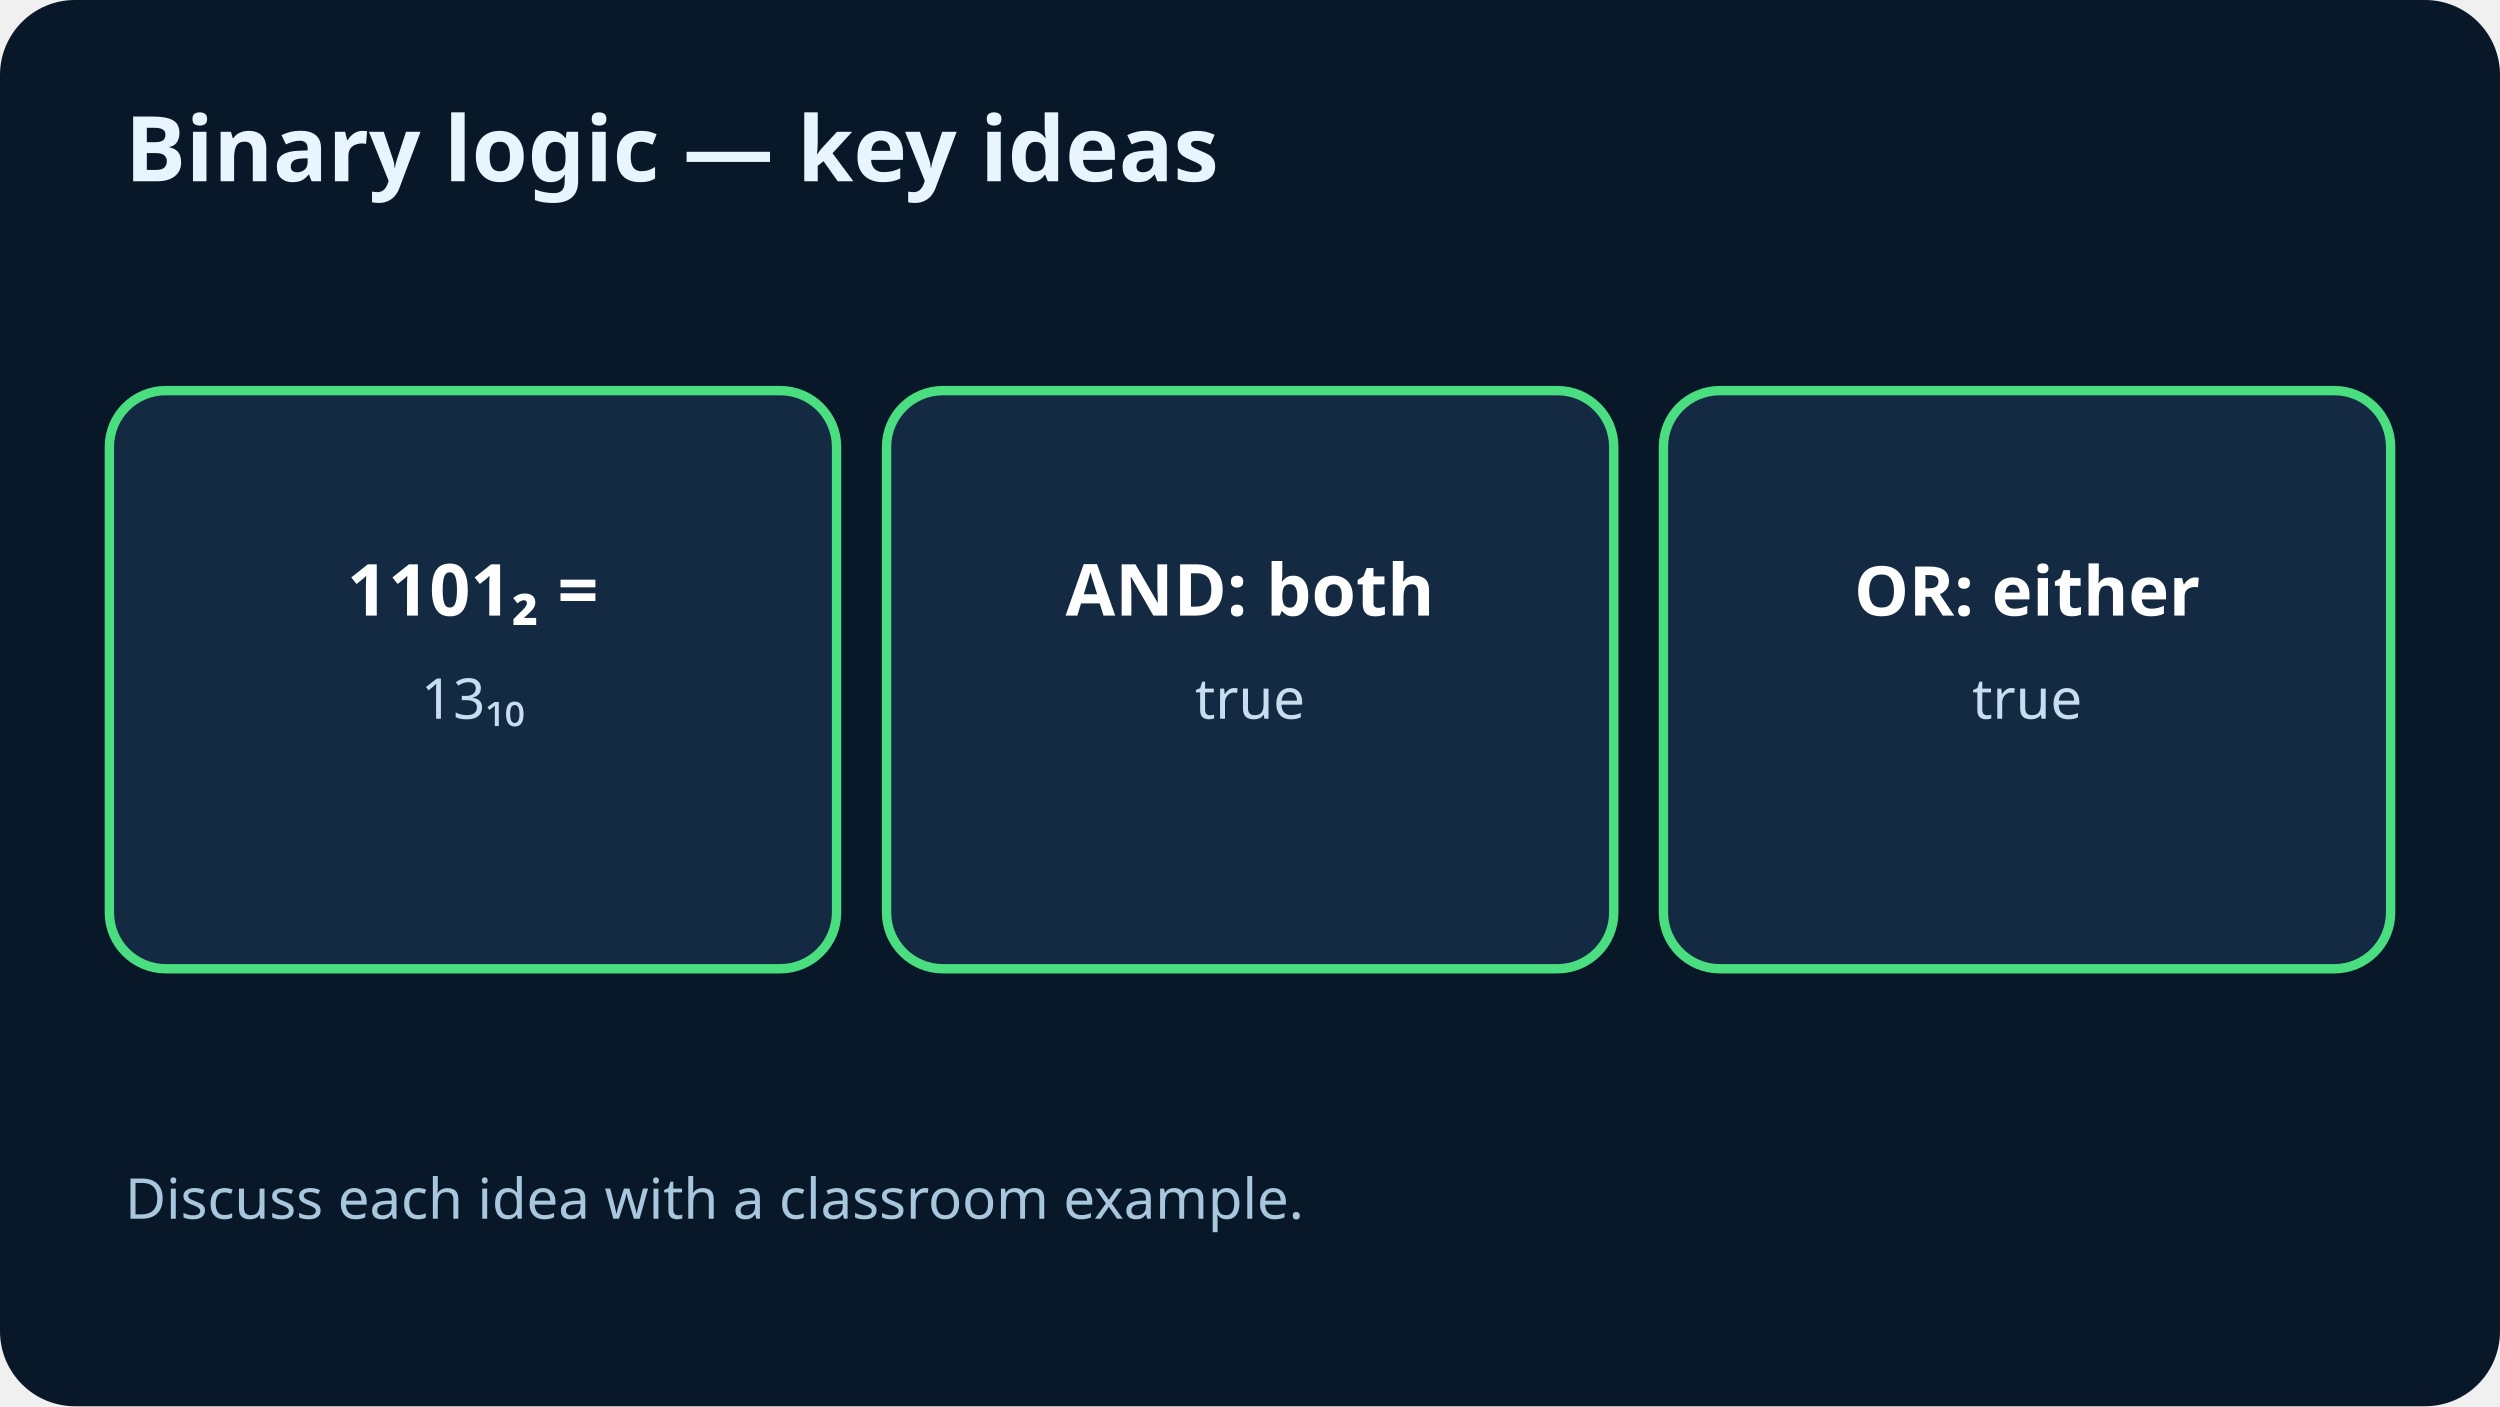
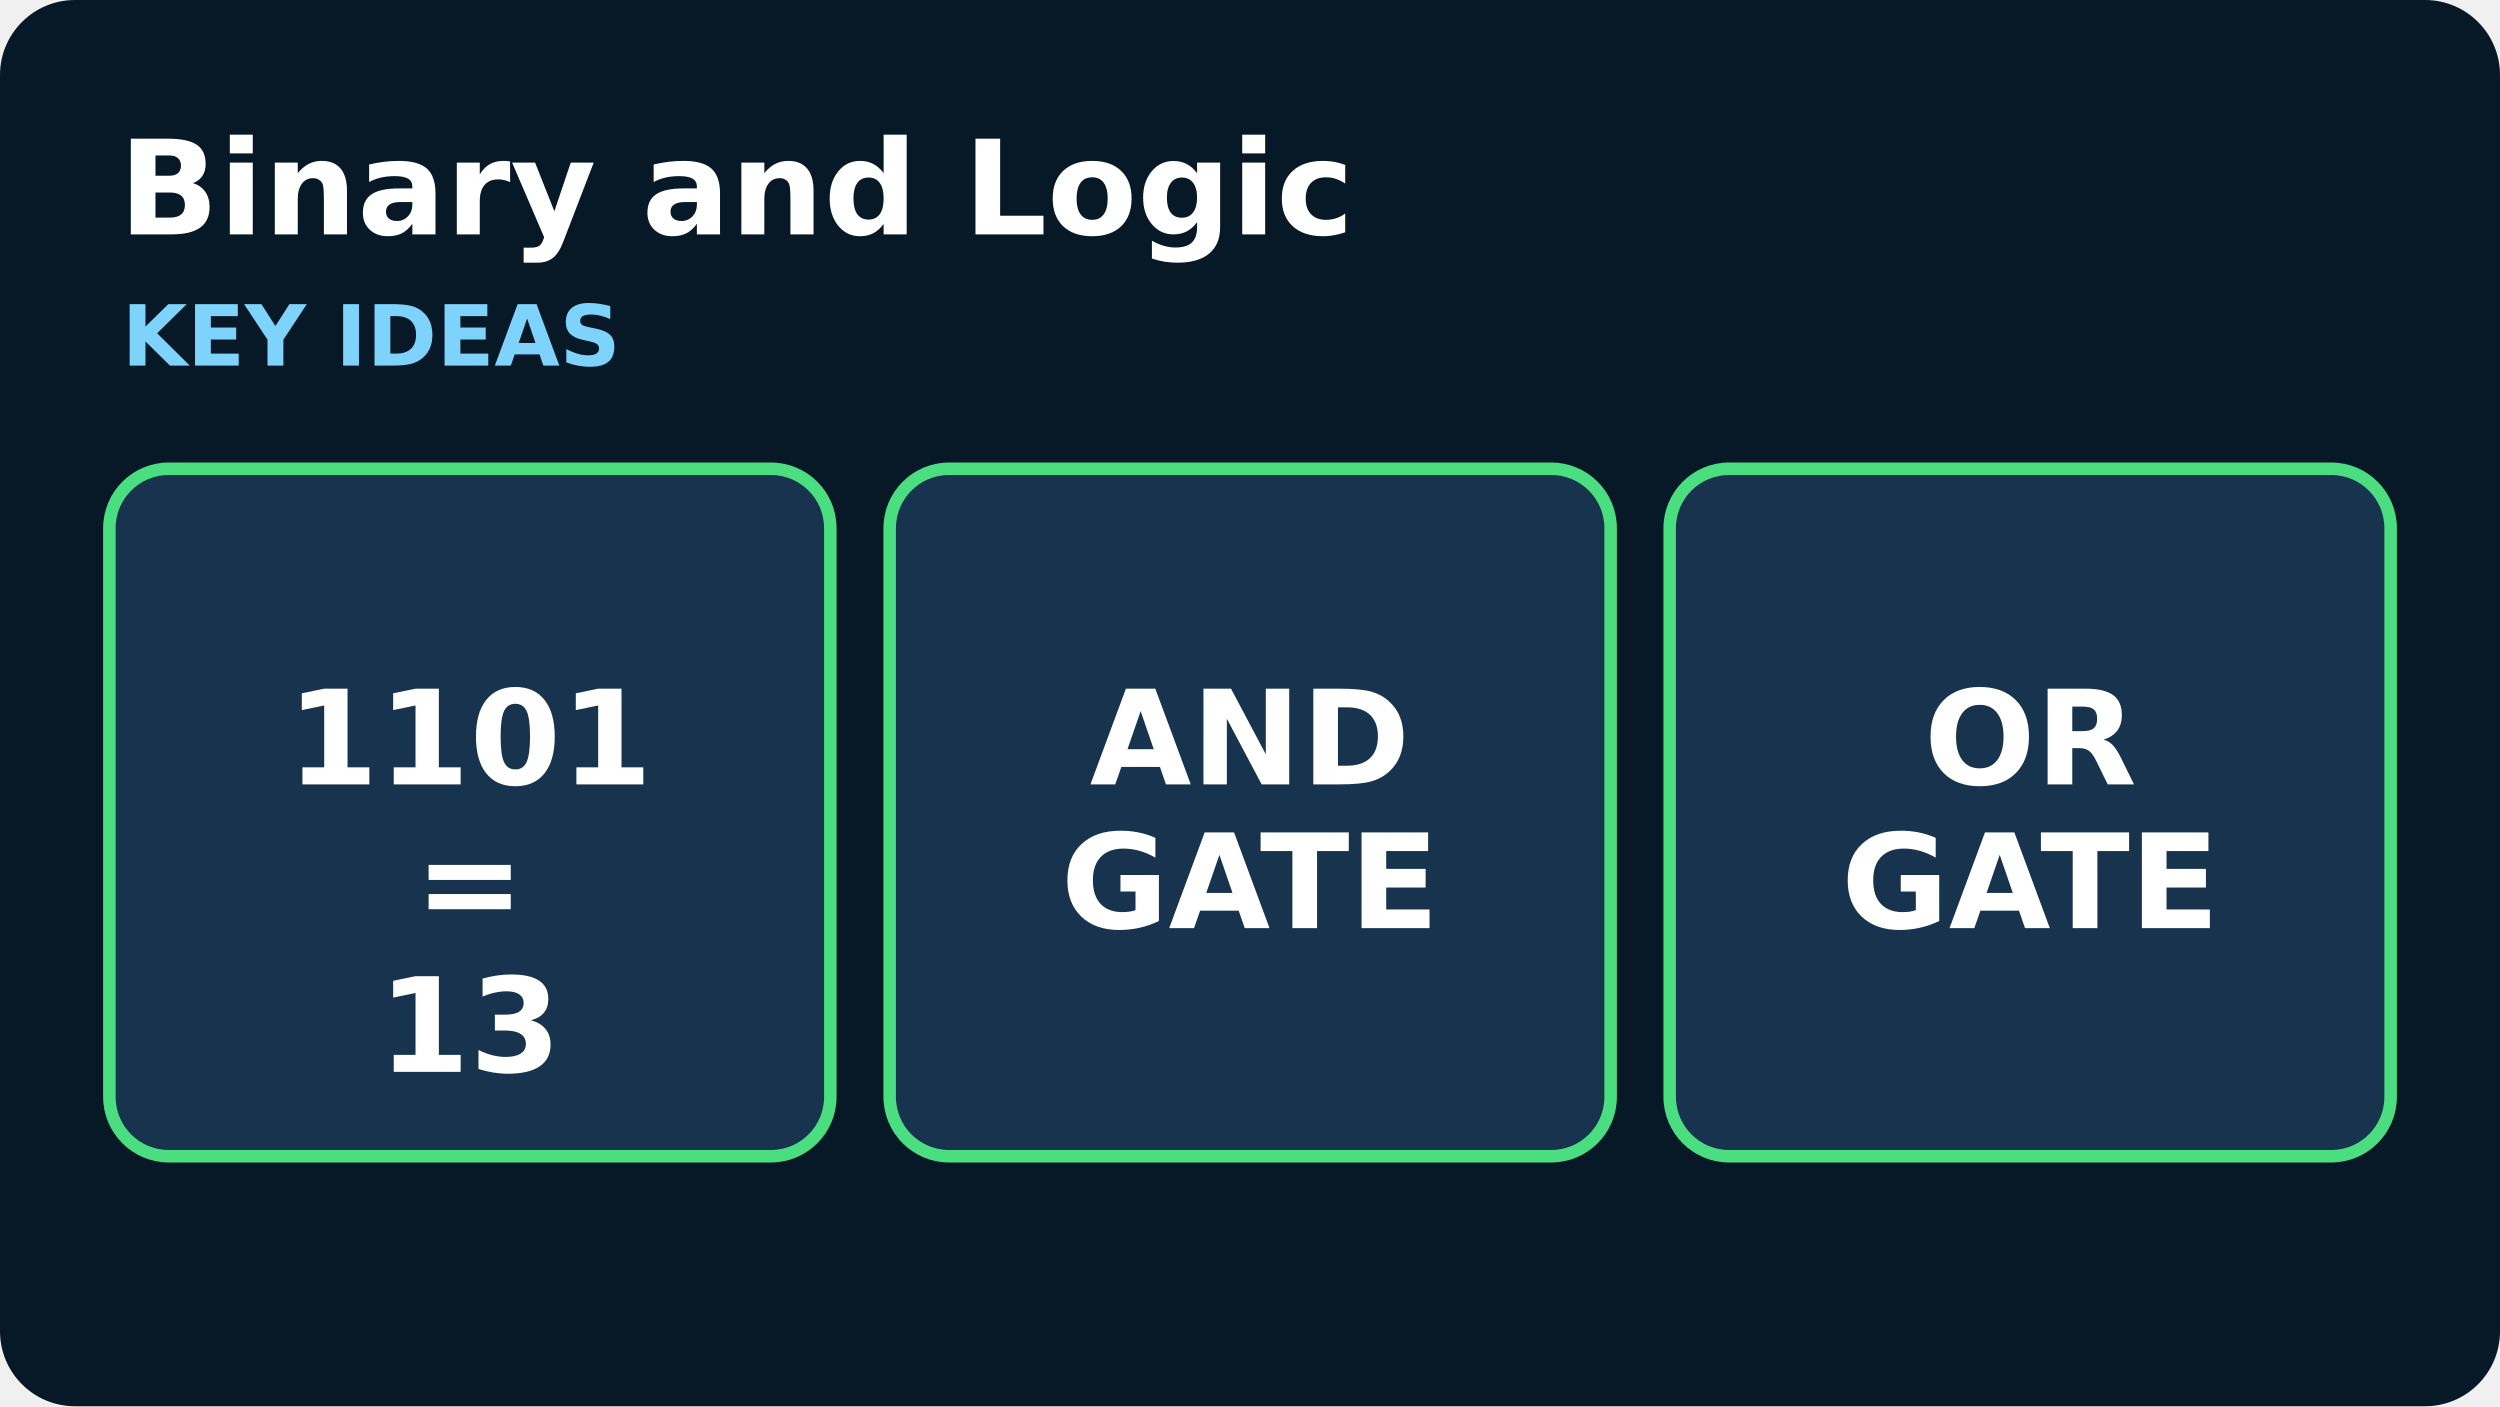
- <svg xmlns="http://www.w3.org/2000/svg" viewBox="0 0 800 450" role="img" aria-label="Binary logic diagram">
-   <rect width="800" height="450" rx="24" fill="#091829" />
-   <text x="40" y="58" fill="#e8f5ff" font-size="29" font-family="system-ui" font-weight="bold">Binary logic — key ideas</text>
-   <rect x="35.0" y="125" width="232.7" height="185" rx="18" fill="#132a42" stroke="#4ade80" stroke-width="3" />
-   <text x="151.3" y="197" text-anchor="middle" fill="white" font-family="system-ui" font-weight="bold" font-size="23">1101₂ =</text>
-   <text x="151.3" y="230" text-anchor="middle" fill="#c8def0" font-family="system-ui" font-size="18">13₁₀</text>
-   <rect x="283.7" y="125" width="232.7" height="185" rx="18" fill="#132a42" stroke="#4ade80" stroke-width="3" />
-   <text x="400.0" y="197" text-anchor="middle" fill="white" font-family="system-ui" font-weight="bold" font-size="23">AND: both</text>
-   <text x="400.0" y="230" text-anchor="middle" fill="#c8def0" font-family="system-ui" font-size="18">true</text>
-   <rect x="532.3" y="125" width="232.7" height="185" rx="18" fill="#132a42" stroke="#4ade80" stroke-width="3" />
-   <text x="648.7" y="197" text-anchor="middle" fill="white" font-family="system-ui" font-weight="bold" font-size="22">OR: either</text>
-   <text x="648.7" y="230" text-anchor="middle" fill="#c8def0" font-family="system-ui" font-size="18">true</text>
-   <text x="40" y="390" fill="#a8c7dd" font-family="system-ui" font-size="18">Discuss each idea with a classroom example.</text>
+ <svg xmlns="http://www.w3.org/2000/svg" viewBox="0 0 800 450" role="img" aria-label="Binary and Logic key ideas">
+   <rect width="800" height="450" rx="24" fill="#071827" />
+   <text x="38" y="75" fill="#ffffff" font-size="42" font-family="DejaVu Sans,Arial,sans-serif" font-weight="bold">Binary and Logic</text>
+   <text x="39" y="117" fill="#7dd3fc" font-size="27" font-family="DejaVu Sans,Arial,sans-serif" font-weight="bold">KEY IDEAS</text>
+   <rect x="35.0" y="150" width="230.7" height="220" rx="19" fill="#17334d" stroke="#4ade80" stroke-width="4" />
+   <text x="150.3" y="251" text-anchor="middle" fill="#ffffff" font-family="DejaVu Sans,Arial,sans-serif" font-weight="bold" font-size="42">1101</text>
+   <text x="150.3" y="297" text-anchor="middle" fill="#ffffff" font-family="DejaVu Sans,Arial,sans-serif" font-weight="bold" font-size="42">=</text>
+   <text x="150.3" y="343" text-anchor="middle" fill="#ffffff" font-family="DejaVu Sans,Arial,sans-serif" font-weight="bold" font-size="42">13</text>
+   <rect x="284.7" y="150" width="230.7" height="220" rx="19" fill="#17334d" stroke="#4ade80" stroke-width="4" />
+   <text x="400.0" y="251" text-anchor="middle" fill="#ffffff" font-family="DejaVu Sans,Arial,sans-serif" font-weight="bold" font-size="42">AND</text>
+   <text x="400.0" y="297" text-anchor="middle" fill="#ffffff" font-family="DejaVu Sans,Arial,sans-serif" font-weight="bold" font-size="42">GATE</text>
+   <rect x="534.3" y="150" width="230.7" height="220" rx="19" fill="#17334d" stroke="#4ade80" stroke-width="4" />
+   <text x="649.7" y="251" text-anchor="middle" fill="#ffffff" font-family="DejaVu Sans,Arial,sans-serif" font-weight="bold" font-size="42">OR</text>
+   <text x="649.7" y="297" text-anchor="middle" fill="#ffffff" font-family="DejaVu Sans,Arial,sans-serif" font-weight="bold" font-size="42">GATE</text>
</svg>
